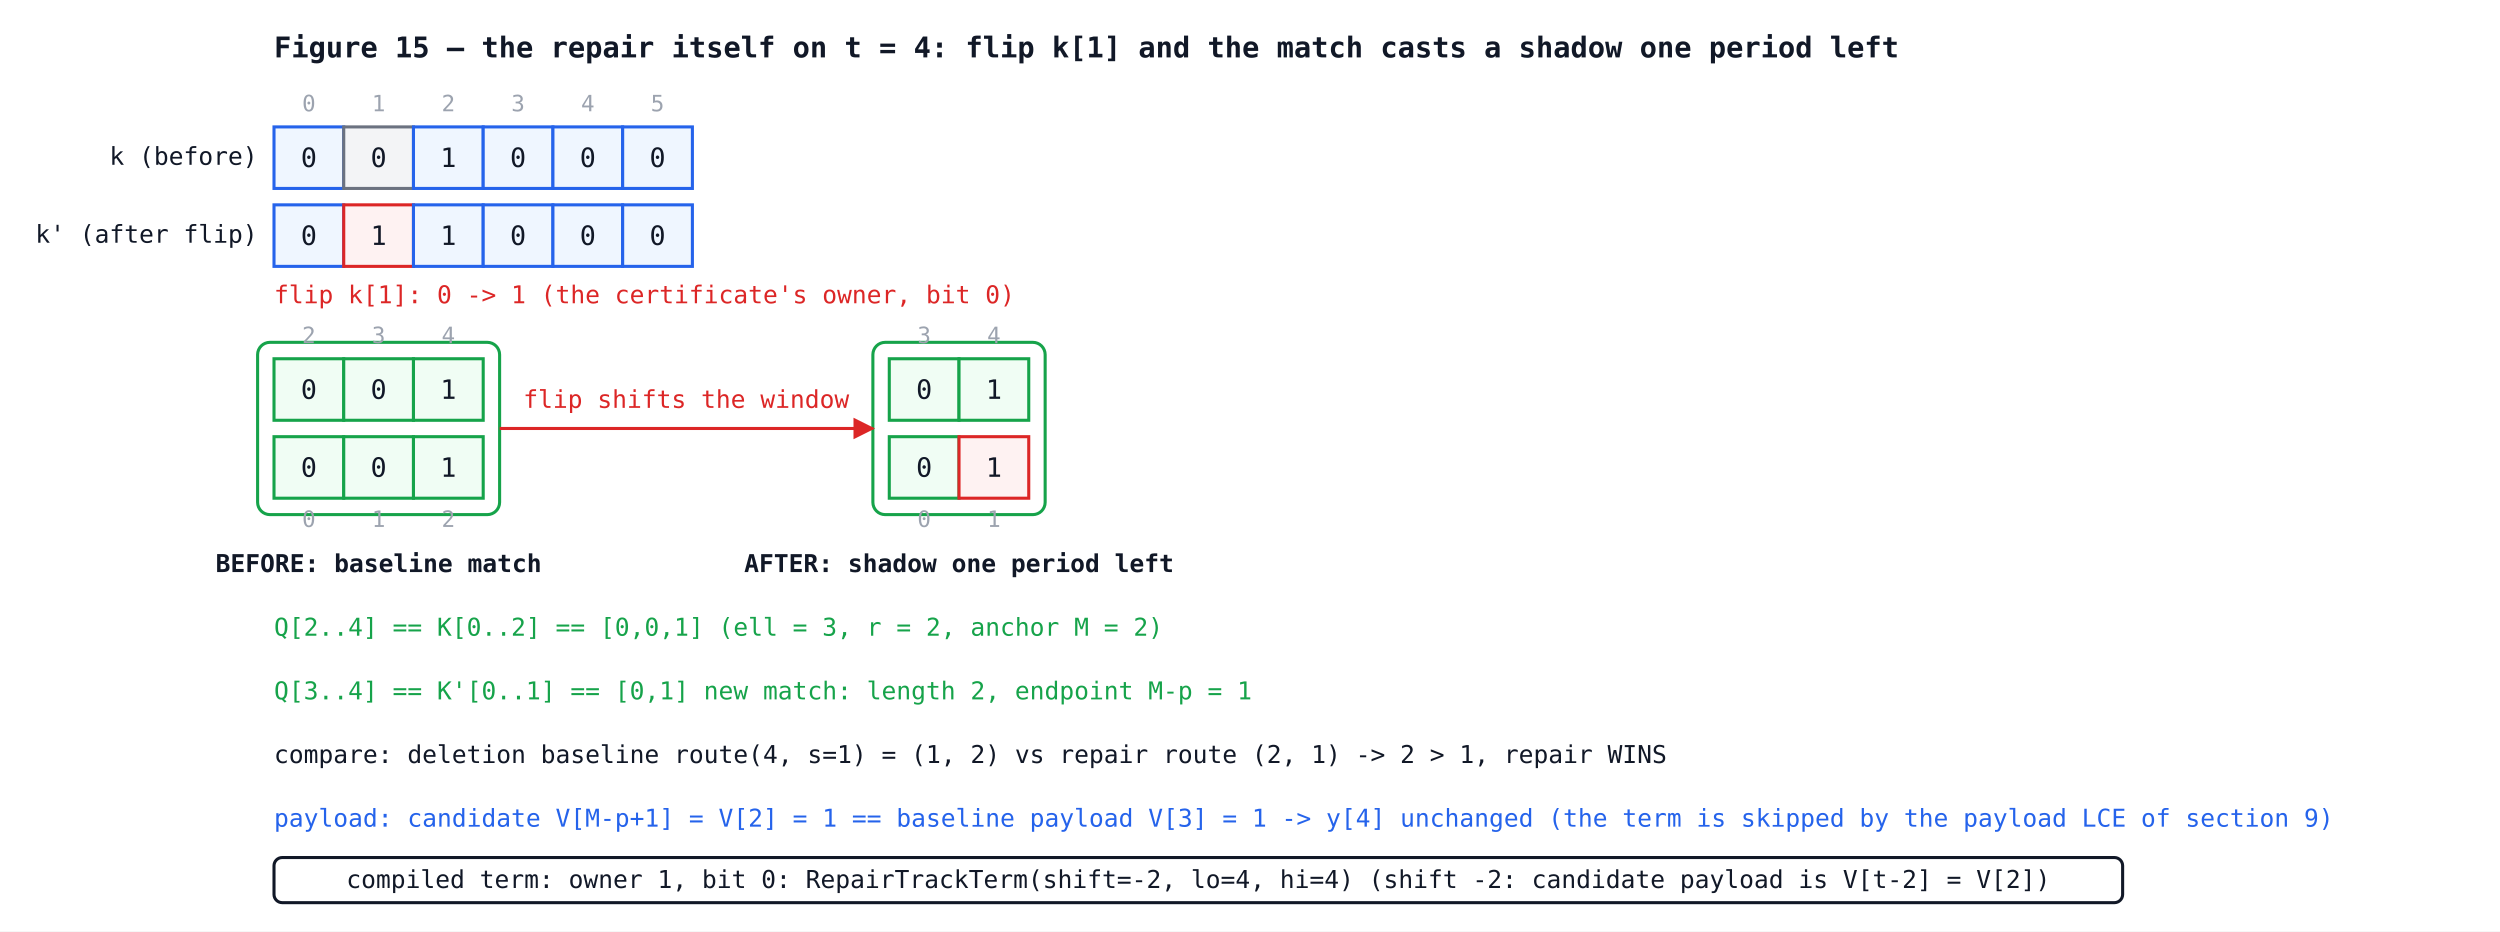
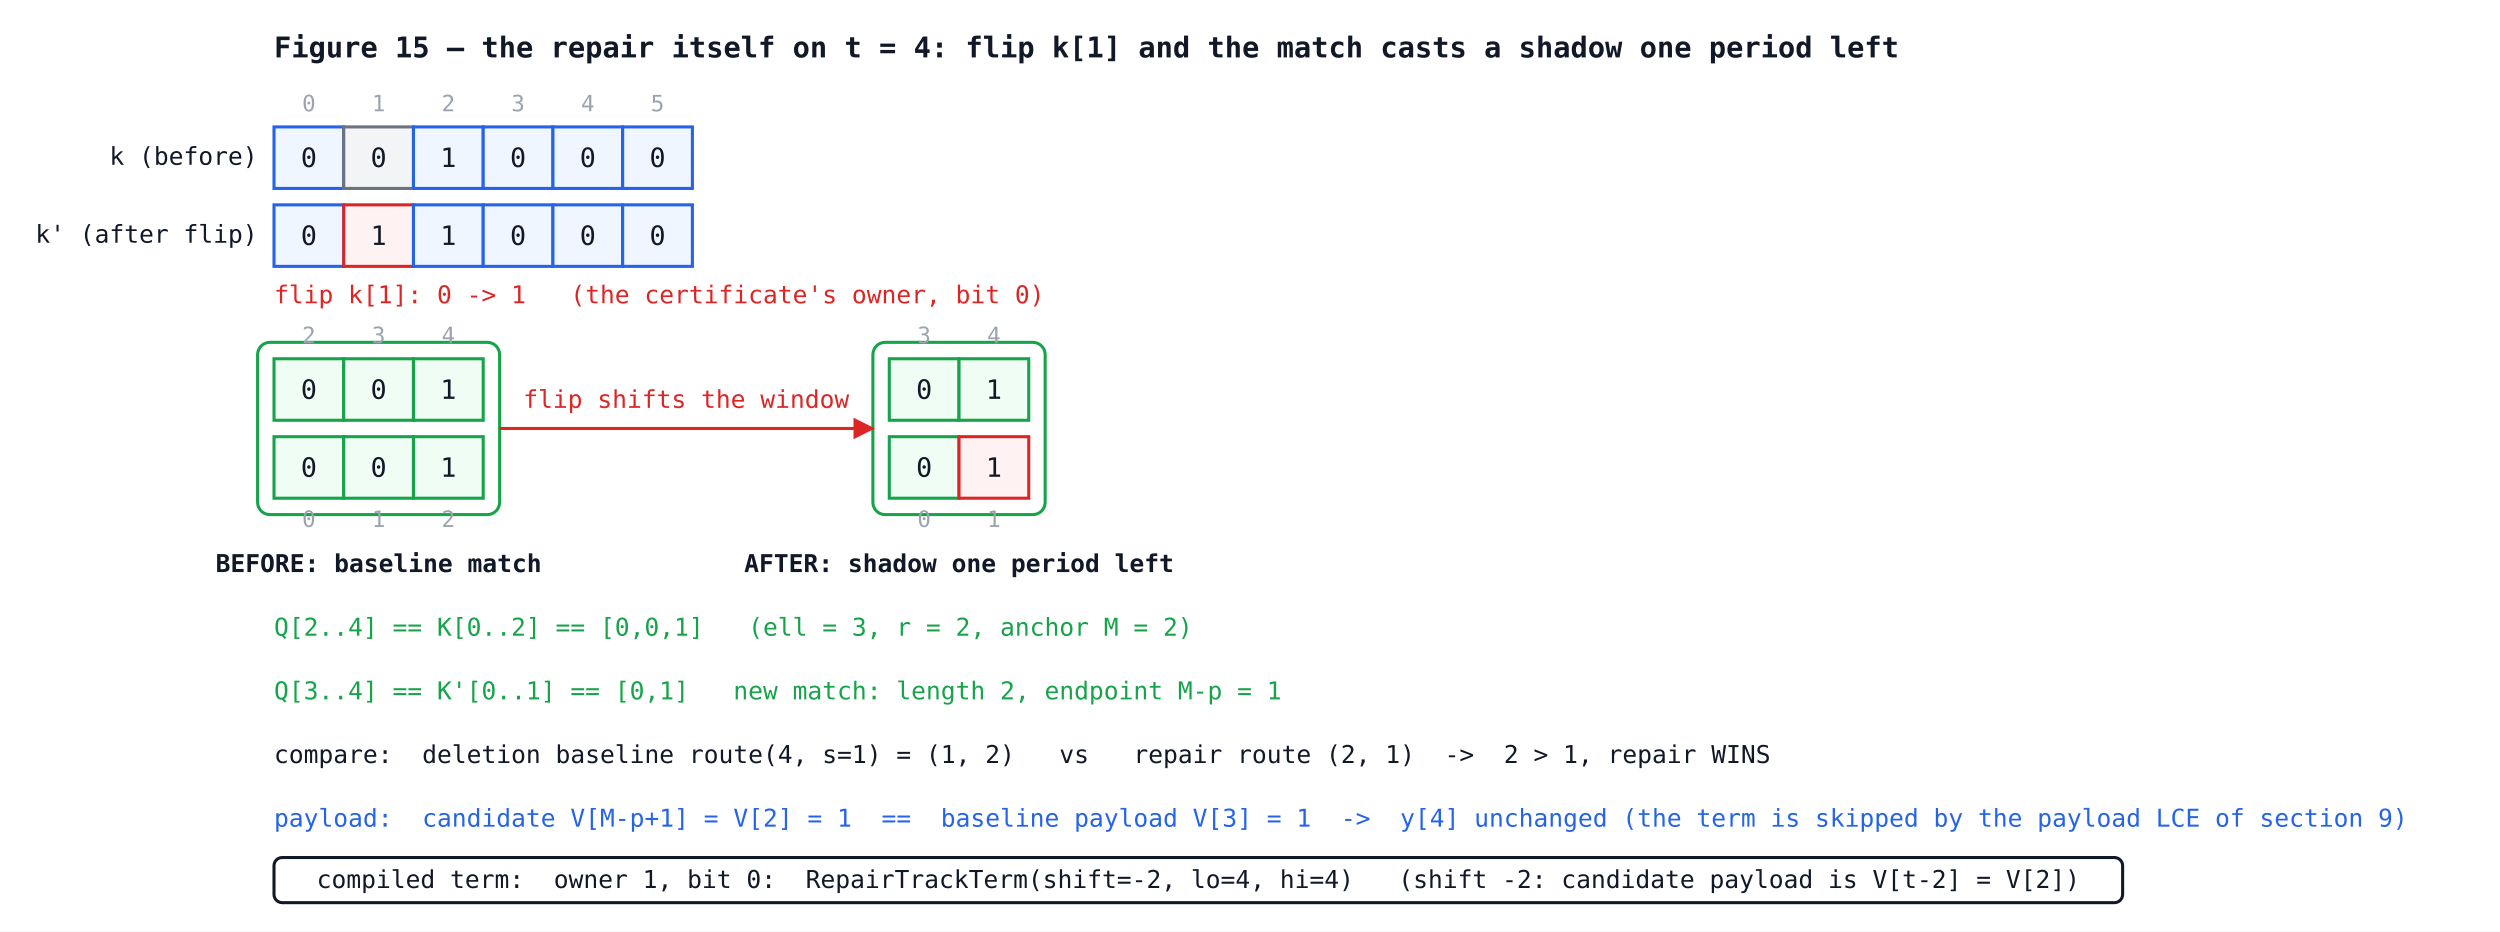
- <svg xmlns="http://www.w3.org/2000/svg" width="1218.96" height="454.12" viewBox="0 0 1218.96 454.12" role="img" aria-label="Figure 15 — the repair itself on t = 4: flip k[1] and the match casts a shadow one period left">
+ <svg xmlns="http://www.w3.org/2000/svg" xml:space="preserve" width="1218.96" height="454.12" viewBox="0 0 1218.96 454.12" role="img" aria-label="Figure 15 — the repair itself on t = 4: flip k[1] and the match casts a shadow one period left">
  <defs>
    <marker id="arr-dc2626" viewBox="0 0 10 10" refX="9" refY="5" markerWidth="7" markerHeight="7" orient="auto-start-reverse">
      <path d="M 0 0 L 10 5 L 0 10 z" fill="#dc2626" />
    </marker>
    <marker id="arr-374151" viewBox="0 0 10 10" refX="9" refY="5" markerWidth="7" markerHeight="7" orient="auto-start-reverse">
      <path d="M 0 0 L 10 5 L 0 10 z" fill="#374151" />
    </marker>
  </defs>
  <rect x="0" y="0" width="1218.96" height="454.12" fill="#ffffff" />
  <rect x="125.6" y="166.92" width="118" height="84" rx="6" fill="none" stroke="#16a34a" stroke-width="1.5" />
  <rect x="425.6" y="166.92" width="84" height="84" rx="6" fill="none" stroke="#16a34a" stroke-width="1.5" />
  <path d="M 243.6 208.92 L 425.6 208.92" fill="none" stroke="#dc2626" stroke-width="1.5" marker-end="url(#arr-dc2626)" />
  <rect x="133.6" y="61.88" width="34" height="30" fill="#eff6ff" stroke="#2563eb" stroke-width="1.5" />
  <text x="150.6" y="81.43" font-family="Consolas,Menlo,monospace" font-size="13" fill="#111827" text-anchor="middle">0</text>
  <rect x="167.6" y="61.88" width="34" height="30" fill="#f3f4f6" stroke="#6b7280" stroke-width="1.5" />
  <text x="184.6" y="81.43" font-family="Consolas,Menlo,monospace" font-size="13" fill="#111827" text-anchor="middle">0</text>
  <rect x="201.6" y="61.88" width="34" height="30" fill="#eff6ff" stroke="#2563eb" stroke-width="1.5" />
  <text x="218.6" y="81.43" font-family="Consolas,Menlo,monospace" font-size="13" fill="#111827" text-anchor="middle">1</text>
  <rect x="235.6" y="61.88" width="34" height="30" fill="#eff6ff" stroke="#2563eb" stroke-width="1.5" />
  <text x="252.6" y="81.43" font-family="Consolas,Menlo,monospace" font-size="13" fill="#111827" text-anchor="middle">0</text>
  <rect x="269.6" y="61.88" width="34" height="30" fill="#eff6ff" stroke="#2563eb" stroke-width="1.5" />
  <text x="286.6" y="81.43" font-family="Consolas,Menlo,monospace" font-size="13" fill="#111827" text-anchor="middle">0</text>
  <rect x="303.6" y="61.88" width="34" height="30" fill="#eff6ff" stroke="#2563eb" stroke-width="1.5" />
  <text x="320.6" y="81.43" font-family="Consolas,Menlo,monospace" font-size="13" fill="#111827" text-anchor="middle">0</text>
  <rect x="133.6" y="99.88" width="34" height="30" fill="#eff6ff" stroke="#2563eb" stroke-width="1.5" />
  <text x="150.6" y="119.43" font-family="Consolas,Menlo,monospace" font-size="13" fill="#111827" text-anchor="middle">0</text>
  <rect x="167.6" y="99.88" width="34" height="30" fill="#fef2f2" stroke="#dc2626" stroke-width="1.5" />
  <text x="184.6" y="119.43" font-family="Consolas,Menlo,monospace" font-size="13" fill="#111827" text-anchor="middle">1</text>
  <rect x="201.6" y="99.88" width="34" height="30" fill="#eff6ff" stroke="#2563eb" stroke-width="1.5" />
  <text x="218.6" y="119.43" font-family="Consolas,Menlo,monospace" font-size="13" fill="#111827" text-anchor="middle">1</text>
  <rect x="235.6" y="99.88" width="34" height="30" fill="#eff6ff" stroke="#2563eb" stroke-width="1.5" />
  <text x="252.6" y="119.43" font-family="Consolas,Menlo,monospace" font-size="13" fill="#111827" text-anchor="middle">0</text>
  <rect x="269.6" y="99.88" width="34" height="30" fill="#eff6ff" stroke="#2563eb" stroke-width="1.5" />
  <text x="286.6" y="119.43" font-family="Consolas,Menlo,monospace" font-size="13" fill="#111827" text-anchor="middle">0</text>
  <rect x="303.6" y="99.88" width="34" height="30" fill="#eff6ff" stroke="#2563eb" stroke-width="1.5" />
  <text x="320.6" y="119.43" font-family="Consolas,Menlo,monospace" font-size="13" fill="#111827" text-anchor="middle">0</text>
  <rect x="133.6" y="174.92" width="34" height="30" fill="#f0fdf4" stroke="#16a34a" stroke-width="1.5" />
  <text x="150.6" y="194.47" font-family="Consolas,Menlo,monospace" font-size="13" fill="#111827" text-anchor="middle">0</text>
  <rect x="167.6" y="174.92" width="34" height="30" fill="#f0fdf4" stroke="#16a34a" stroke-width="1.5" />
  <text x="184.6" y="194.47" font-family="Consolas,Menlo,monospace" font-size="13" fill="#111827" text-anchor="middle">0</text>
  <rect x="201.6" y="174.92" width="34" height="30" fill="#f0fdf4" stroke="#16a34a" stroke-width="1.5" />
  <text x="218.6" y="194.47" font-family="Consolas,Menlo,monospace" font-size="13" fill="#111827" text-anchor="middle">1</text>
  <rect x="133.6" y="212.92" width="34" height="30" fill="#f0fdf4" stroke="#16a34a" stroke-width="1.5" />
  <text x="150.6" y="232.47" font-family="Consolas,Menlo,monospace" font-size="13" fill="#111827" text-anchor="middle">0</text>
  <rect x="167.6" y="212.92" width="34" height="30" fill="#f0fdf4" stroke="#16a34a" stroke-width="1.5" />
  <text x="184.6" y="232.47" font-family="Consolas,Menlo,monospace" font-size="13" fill="#111827" text-anchor="middle">0</text>
  <rect x="201.6" y="212.92" width="34" height="30" fill="#f0fdf4" stroke="#16a34a" stroke-width="1.5" />
  <text x="218.6" y="232.47" font-family="Consolas,Menlo,monospace" font-size="13" fill="#111827" text-anchor="middle">1</text>
  <rect x="433.6" y="174.92" width="34" height="30" fill="#f0fdf4" stroke="#16a34a" stroke-width="1.5" />
  <text x="450.6" y="194.47" font-family="Consolas,Menlo,monospace" font-size="13" fill="#111827" text-anchor="middle">0</text>
  <rect x="467.6" y="174.92" width="34" height="30" fill="#f0fdf4" stroke="#16a34a" stroke-width="1.5" />
  <text x="484.6" y="194.47" font-family="Consolas,Menlo,monospace" font-size="13" fill="#111827" text-anchor="middle">1</text>
  <rect x="433.6" y="212.92" width="34" height="30" fill="#f0fdf4" stroke="#16a34a" stroke-width="1.5" />
  <text x="450.6" y="232.47" font-family="Consolas,Menlo,monospace" font-size="13" fill="#111827" text-anchor="middle">0</text>
  <rect x="467.6" y="212.92" width="34" height="30" fill="#fef2f2" stroke="#dc2626" stroke-width="1.5" />
  <text x="484.6" y="232.47" font-family="Consolas,Menlo,monospace" font-size="13" fill="#111827" text-anchor="middle">1</text>
  <rect x="133.6" y="418.12" width="901.36" height="22" rx="4" fill="#ffffff" stroke="#111827" stroke-width="1.5" />
  <text x="584.28" y="432.96" font-family="Consolas,Menlo,monospace" font-size="12" fill="#111827" text-anchor="middle">compiled term:  owner 1, bit 0:  RepairTrackTerm(shift=-2, lo=4, hi=4)   (shift -2: candidate payload is V[t-2] = V[2])</text>
  <text x="133.6" y="28" font-family="Consolas,Menlo,monospace" font-size="14" fill="#111827" text-anchor="start" font-weight="bold">Figure 15 — the repair itself on t = 4: flip k[1] and the match casts a shadow one period left</text>
  <text x="150.6" y="54.26" font-family="Consolas,Menlo,monospace" font-size="11" fill="#9ca3af" text-anchor="middle">0</text>
  <text x="184.6" y="54.26" font-family="Consolas,Menlo,monospace" font-size="11" fill="#9ca3af" text-anchor="middle">1</text>
  <text x="218.6" y="54.26" font-family="Consolas,Menlo,monospace" font-size="11" fill="#9ca3af" text-anchor="middle">2</text>
  <text x="252.6" y="54.26" font-family="Consolas,Menlo,monospace" font-size="11" fill="#9ca3af" text-anchor="middle">3</text>
  <text x="286.6" y="54.26" font-family="Consolas,Menlo,monospace" font-size="11" fill="#9ca3af" text-anchor="middle">4</text>
  <text x="320.6" y="54.26" font-family="Consolas,Menlo,monospace" font-size="11" fill="#9ca3af" text-anchor="middle">5</text>
  <text x="125.6" y="80.36" font-family="Consolas,Menlo,monospace" font-size="12" fill="#111827" text-anchor="end">k (before)</text>
  <text x="125.6" y="118.36" font-family="Consolas,Menlo,monospace" font-size="12" fill="#111827" text-anchor="end">k' (after flip)</text>
  <text x="133.6" y="147.88" font-family="Consolas,Menlo,monospace" font-size="12" fill="#dc2626" text-anchor="start">flip k[1]: 0 -&gt; 1   (the certificate's owner, bit 0)</text>
  <text x="150.6" y="167.3" font-family="Consolas,Menlo,monospace" font-size="11" fill="#9ca3af" text-anchor="middle">2</text>
  <text x="184.6" y="167.3" font-family="Consolas,Menlo,monospace" font-size="11" fill="#9ca3af" text-anchor="middle">3</text>
  <text x="218.6" y="167.3" font-family="Consolas,Menlo,monospace" font-size="11" fill="#9ca3af" text-anchor="middle">4</text>
  <text x="150.6" y="256.92" font-family="Consolas,Menlo,monospace" font-size="11" fill="#9ca3af" text-anchor="middle">0</text>
  <text x="184.6" y="256.92" font-family="Consolas,Menlo,monospace" font-size="11" fill="#9ca3af" text-anchor="middle">1</text>
  <text x="218.6" y="256.92" font-family="Consolas,Menlo,monospace" font-size="11" fill="#9ca3af" text-anchor="middle">2</text>
  <text x="184.6" y="278.92" font-family="Consolas,Menlo,monospace" font-size="12" fill="#111827" text-anchor="middle" font-weight="bold">BEFORE: baseline match</text>
  <text x="450.6" y="167.3" font-family="Consolas,Menlo,monospace" font-size="11" fill="#9ca3af" text-anchor="middle">3</text>
  <text x="484.6" y="167.3" font-family="Consolas,Menlo,monospace" font-size="11" fill="#9ca3af" text-anchor="middle">4</text>
  <text x="450.6" y="256.92" font-family="Consolas,Menlo,monospace" font-size="11" fill="#9ca3af" text-anchor="middle">0</text>
  <text x="484.6" y="256.92" font-family="Consolas,Menlo,monospace" font-size="11" fill="#9ca3af" text-anchor="middle">1</text>
  <text x="467.6" y="278.92" font-family="Consolas,Menlo,monospace" font-size="12" fill="#111827" text-anchor="middle" font-weight="bold">AFTER: shadow one period left</text>
  <text x="334.6" y="198.88" font-family="Consolas,Menlo,monospace" font-size="12" fill="#dc2626" text-anchor="middle">flip shifts the window</text>
  <text x="133.6" y="309.96" font-family="Consolas,Menlo,monospace" font-size="12" fill="#16a34a" text-anchor="start">Q[2..4] == K[0..2] == [0,0,1]   (ell = 3, r = 2, anchor M = 2)</text>
  <text x="133.6" y="341" font-family="Consolas,Menlo,monospace" font-size="12" fill="#16a34a" text-anchor="start">Q[3..4] == K'[0..1] == [0,1]   new match: length 2, endpoint M-p = 1</text>
  <text x="133.6" y="372.04" font-family="Consolas,Menlo,monospace" font-size="12" fill="#111827" text-anchor="start">compare:  deletion baseline route(4, s=1) = (1, 2)   vs   repair route (2, 1)  -&gt;  2 &gt; 1, repair WINS</text>
  <text x="133.6" y="403.08" font-family="Consolas,Menlo,monospace" font-size="12" fill="#2563eb" text-anchor="start">payload:  candidate V[M-p+1] = V[2] = 1  ==  baseline payload V[3] = 1  -&gt;  y[4] unchanged (the term is skipped by the payload LCE of section 9)</text>
</svg>
